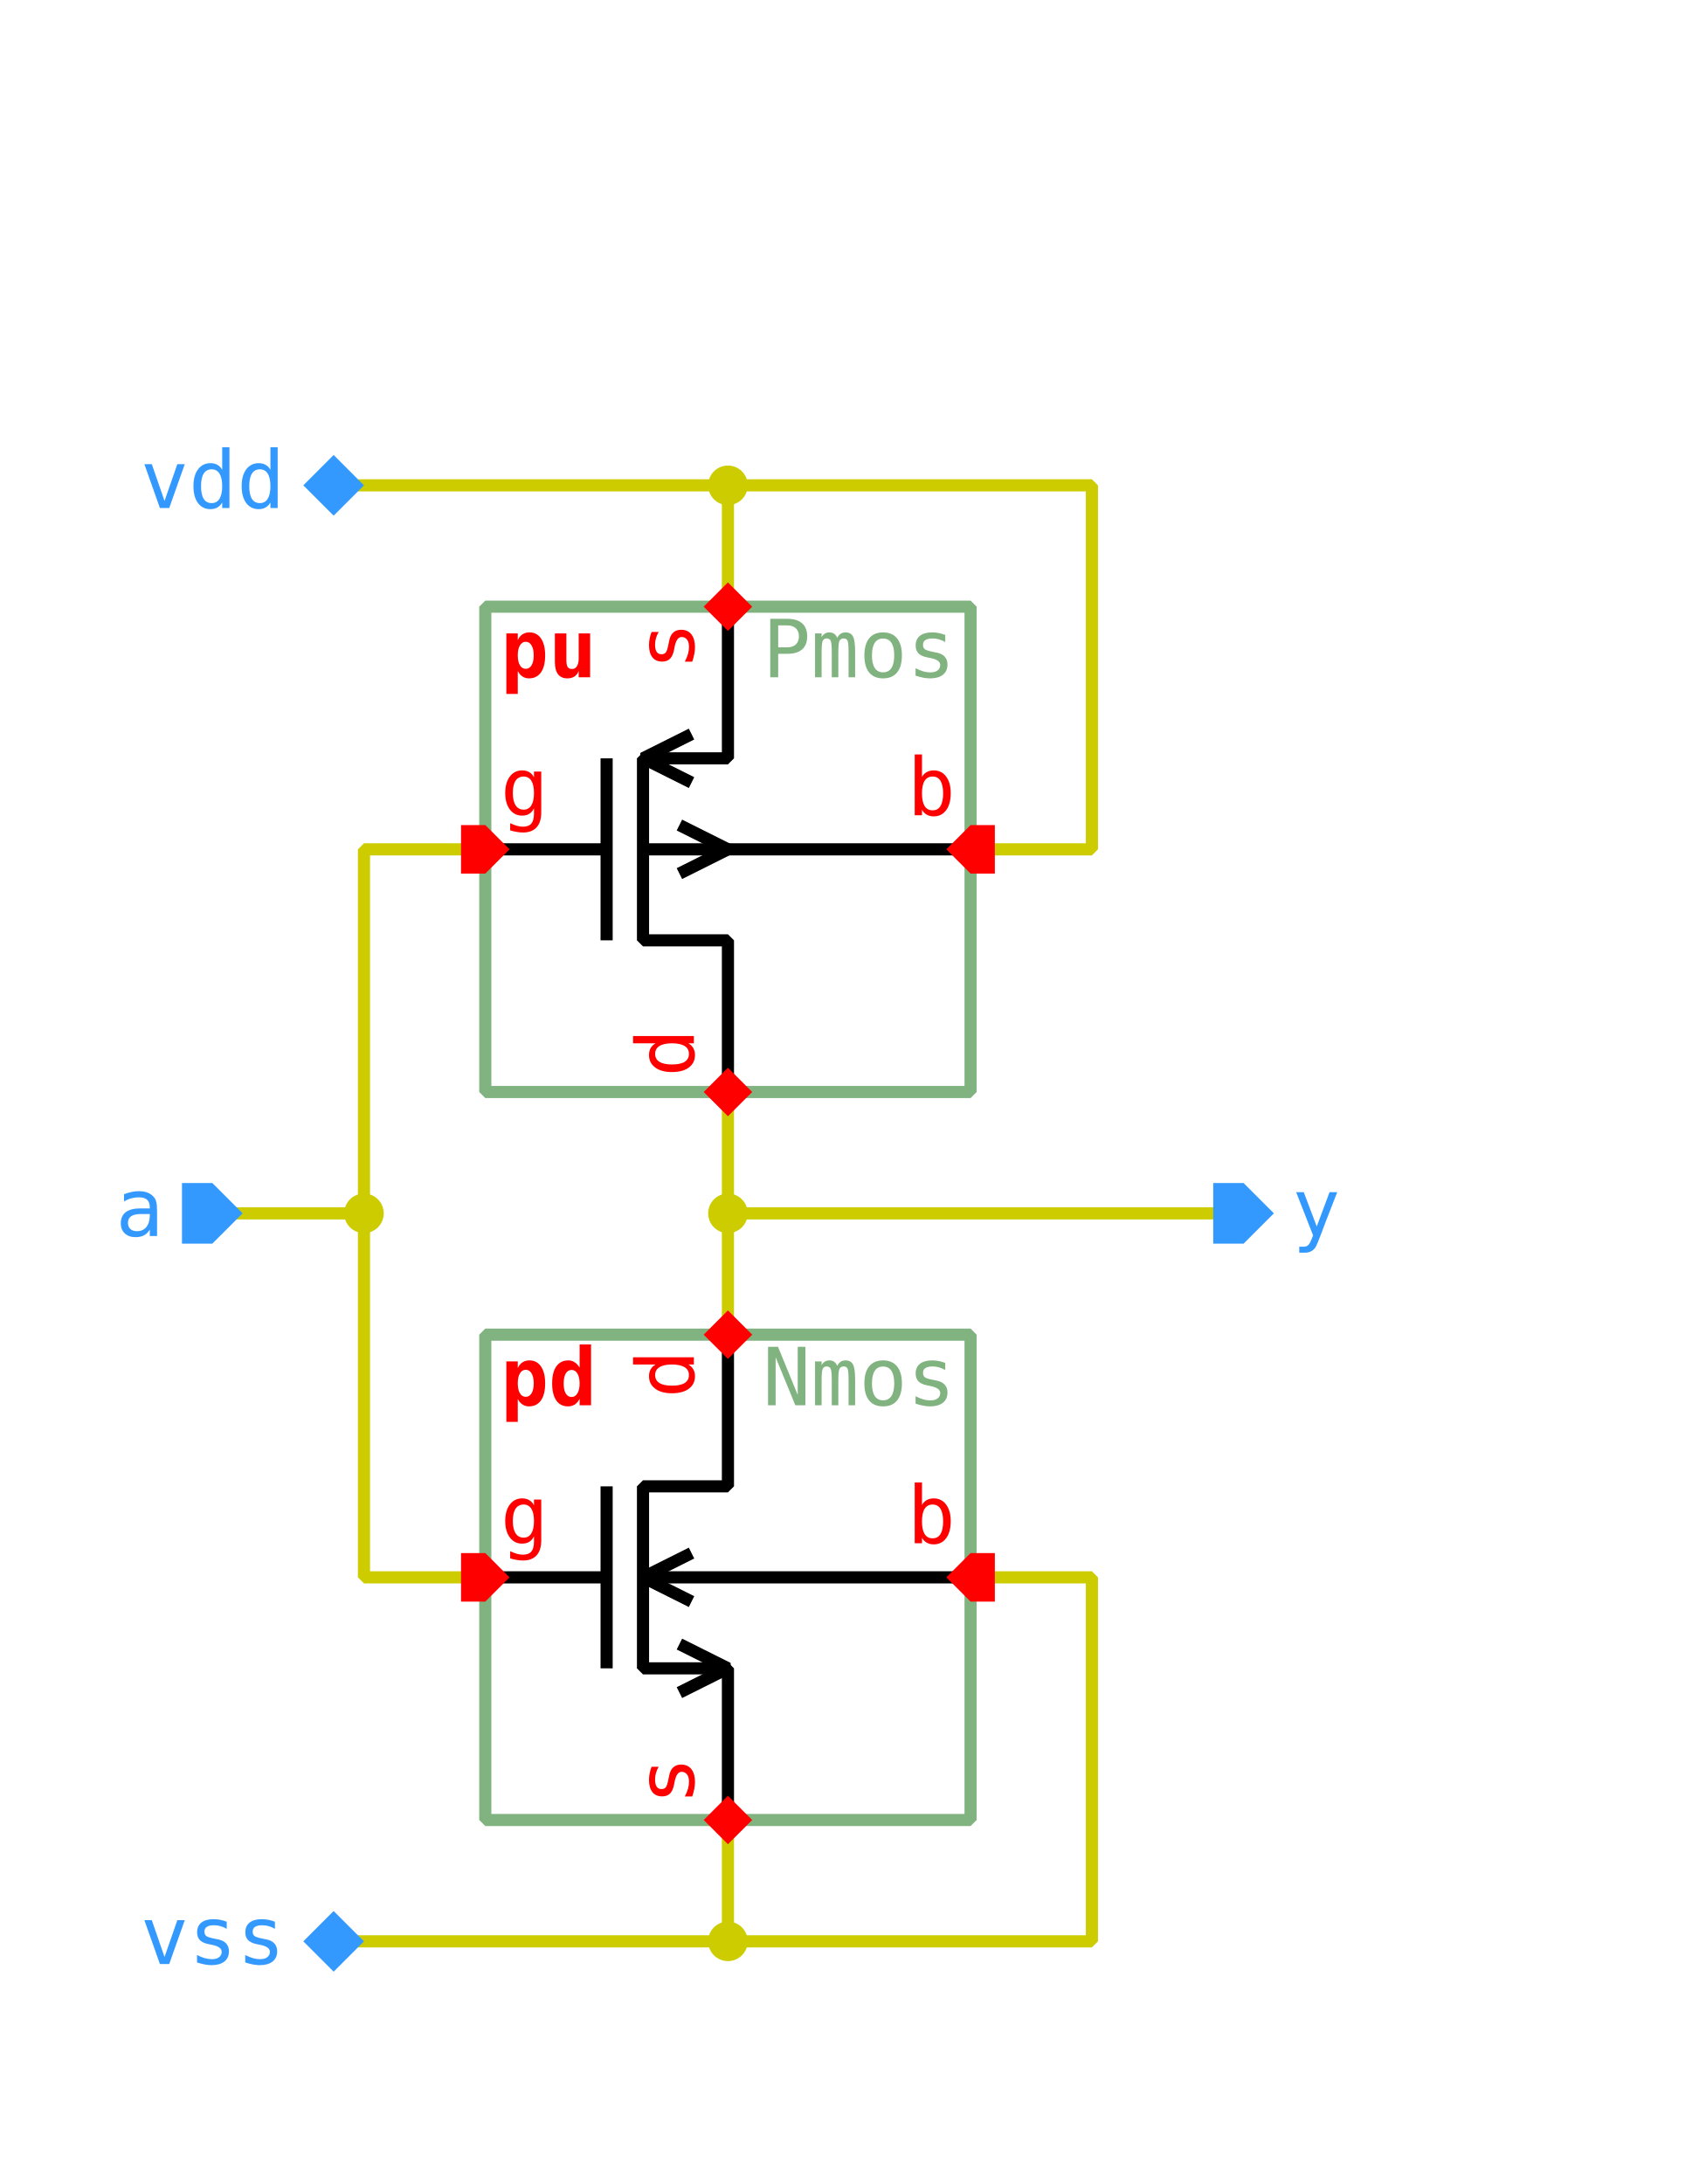
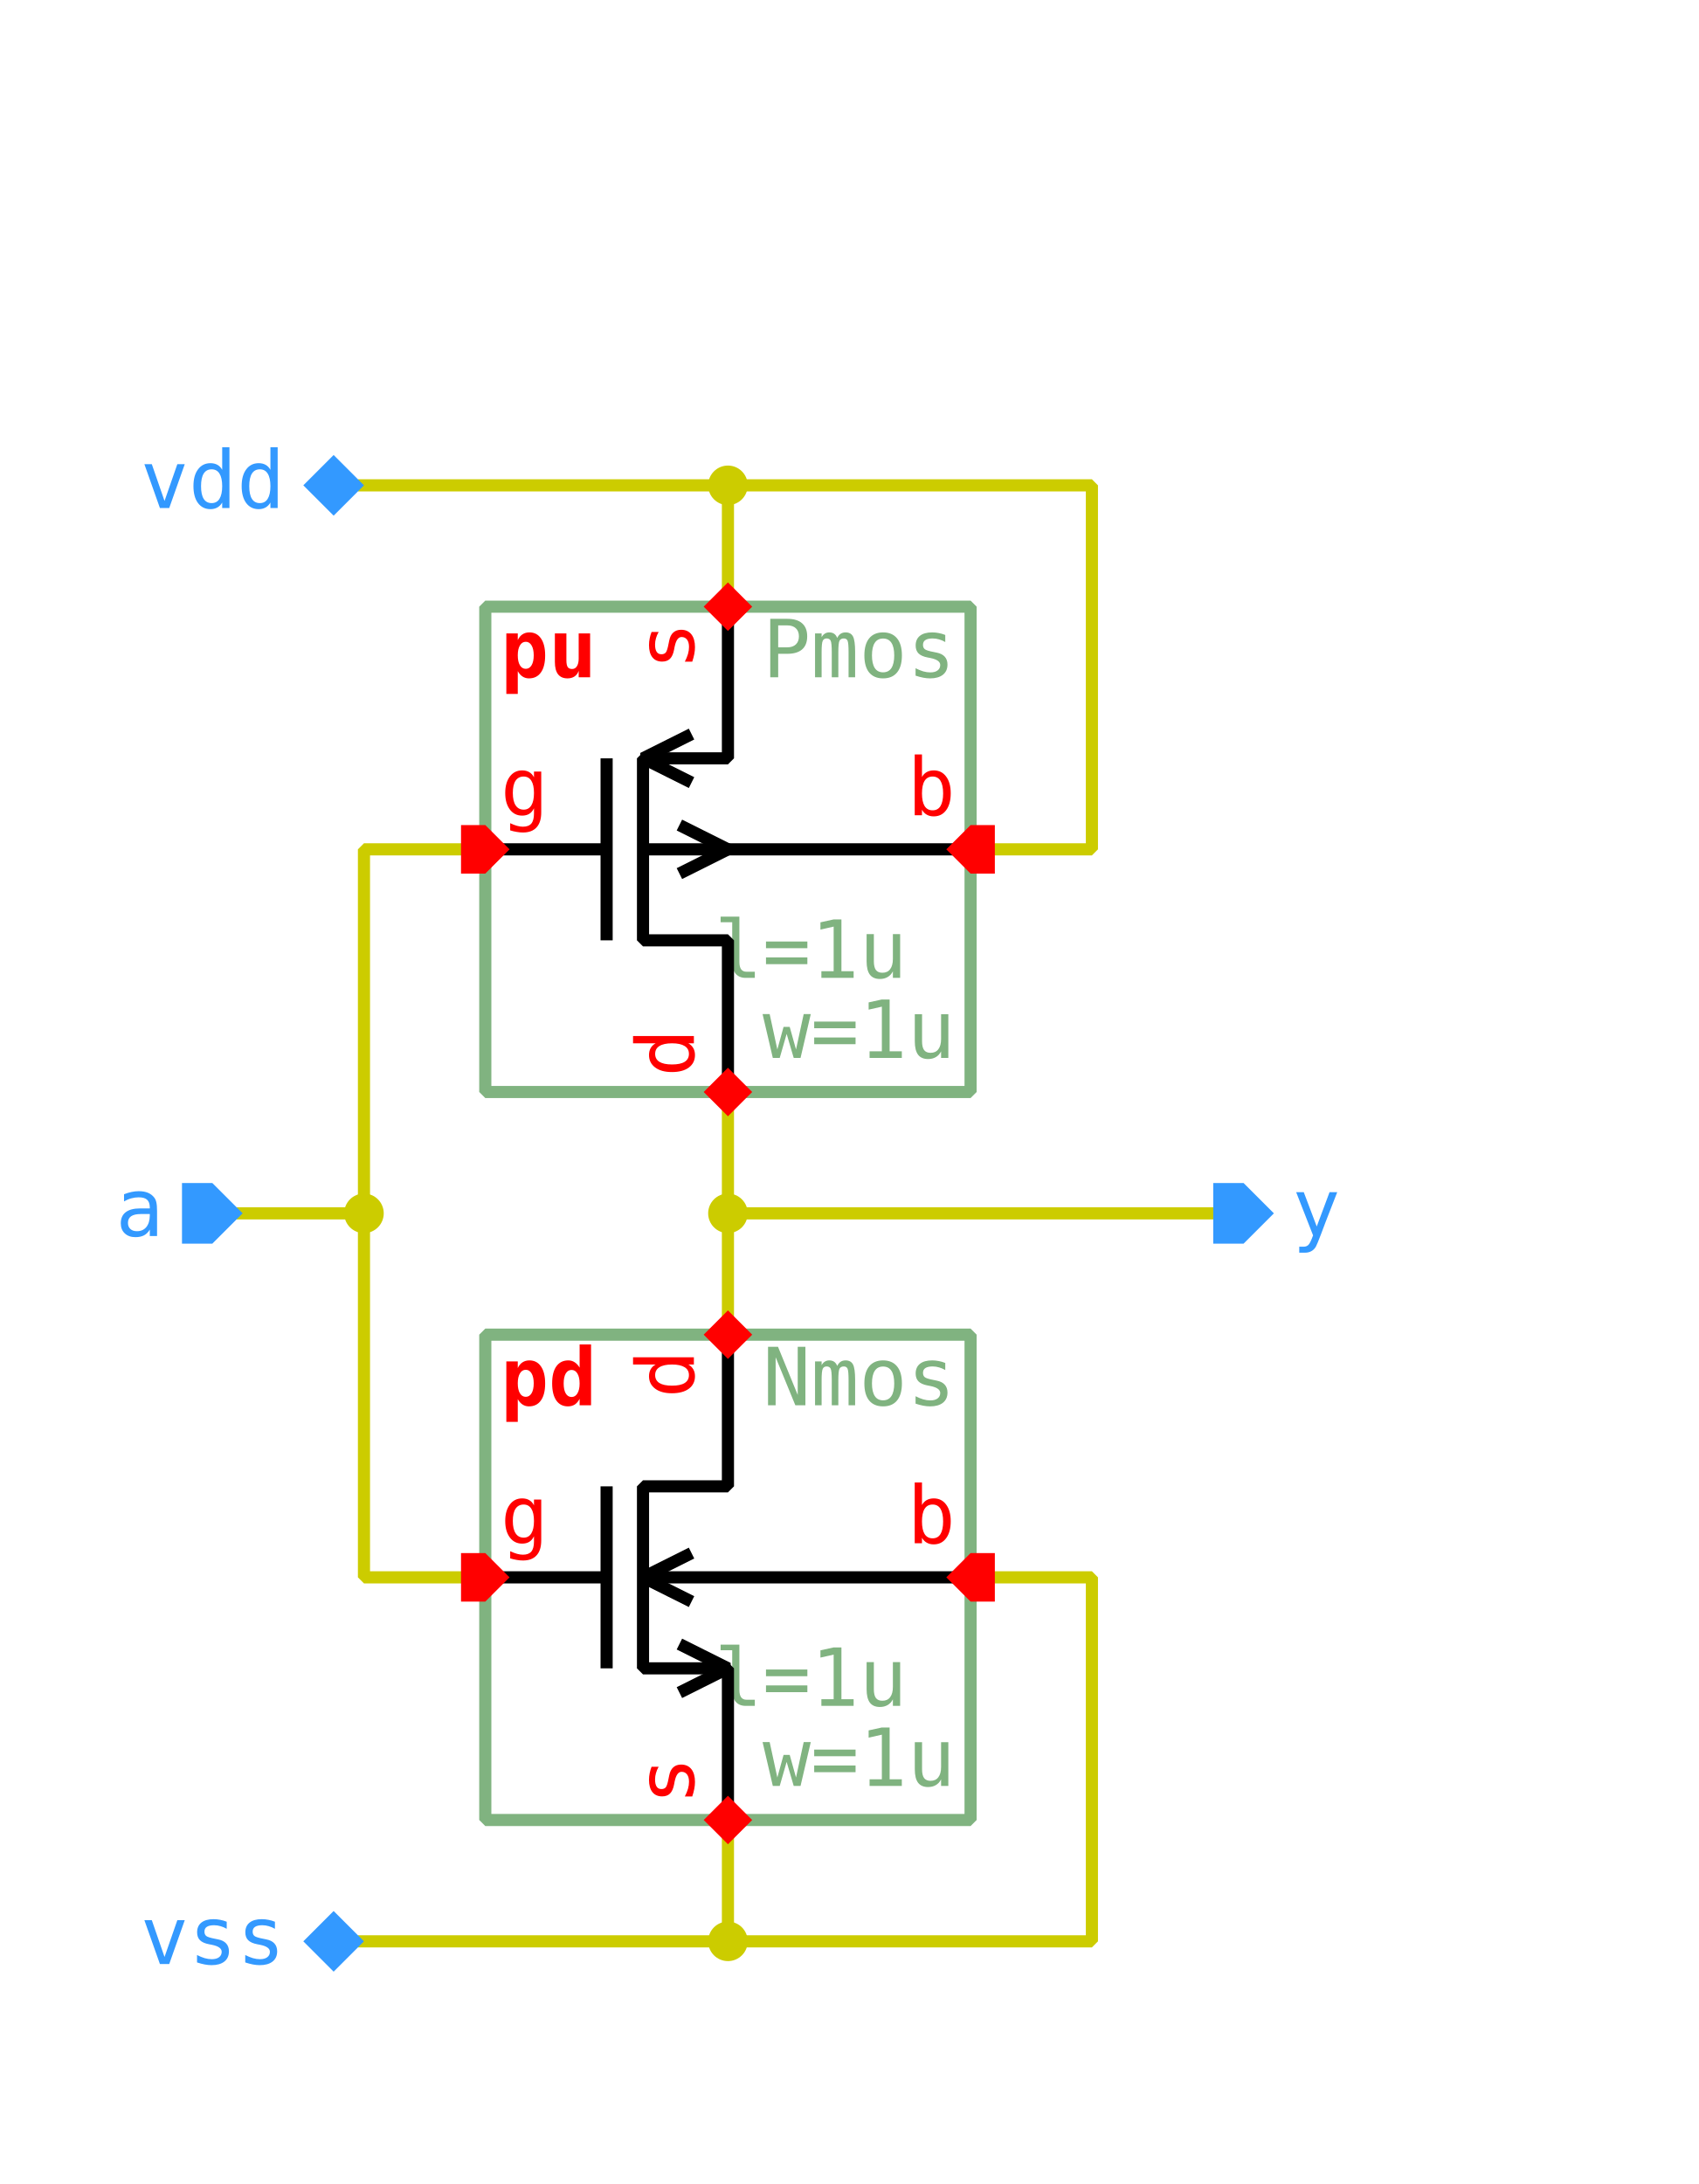
<svg xmlns="http://www.w3.org/2000/svg" width="490.0px" height="630.0px" viewBox="-1.0 -1.0 14.0 18.0">
  <style type="text/css">svg { stroke-linecap: butt; stroke-linejoin: bevel; } text { font-size: 11pt; font-family: "Inconsolata", monospace; font-stretch: 75%; } .instanceName { font-weight: bold; fill: #f00; } .pinLabel, .pinArrow { fill: #f00; } .params, .cellName { fill: #80b380; } .symbolOutline { stroke: #80b380; } .symbolPoly { stroke: #000; } .symbolOutline, .symbolPoly, .schemWire, .tapPoint { fill: none; stroke-width: 0.1; } #grid { fill: #ccc; } .schemWire, .tapPoint { stroke: #cc0; } .schemWire { stroke-linecap: square; } .connPoint, .tapPointLabel { fill: #cc0; } .portArrow, .portLabel { fill: #39f; }</style>
  <g transform="matrix(1 0 0 -1 0 16.0)">
    <path d="M2.0 1.0 L3.0 1.0 L5.0 1.0 L5.0 2.0" class="schemWire" />
    <path d="M5.0 1.0 L8.0 1.0 L8.0 4.0 L7.0 4.0" class="schemWire" />
    <path d="M2.0 13.0 L3.0 13.0 L5.0 13.0 L5.0 12.0" class="schemWire" />
    <path d="M5.0 13.0 L8.0 13.0 L8.0 10.0 L7.0 10.0" class="schemWire" />
    <path d="M1.0 7.0 L2.0 7.0 L2.0 4.0 L3.0 4.0" class="schemWire" />
    <path d="M2.0 7.0 L2.0 10.0 L3.0 10.0" class="schemWire" />
    <path d="M9.0 7.0 L8.0 7.0 L5.0 7.0 L5.0 6.0" class="schemWire" />
    <path d="M5.0 7.0 L5.0 8.0" class="schemWire" />
    <circle cx="5.0" cy="7.0" r="0.163" class="connPoint" />
    <circle cx="2.0" cy="7.0" r="0.163" class="connPoint" />
    <circle cx="5.0" cy="13.0" r="0.163" class="connPoint" />
    <circle cx="5.0" cy="1.0" r="0.163" class="connPoint" />
    <g>
      <rect x="3.0" y="2.0" width="4.0" height="4.0" class="symbolOutline" />
      <text transform="matrix(0.045 0 0 -0.045 6.875 5.875)" dominant-baseline="hanging" text-anchor="end" class="cellName">Nmos</text>
-       <text transform="matrix(0.045 0 0 -0.045 6.875 2.125)" dominant-baseline="ideographic" text-anchor="end" class="params" />
+       <text transform="matrix(0.045 0 0 -0.045 6.875 2.125)" dominant-baseline="ideographic" text-anchor="end" class="params">
+         <tspan x="0" y="-1em">l=1u</tspan>
+         <tspan x="0" y="0em">w=1u</tspan>
+       </text>
      <text transform="matrix(0.045 0 0 -0.045 3.125 5.875)" dominant-baseline="hanging" text-anchor="start" class="instanceName">pd</text>
      <path d="M2.0 0.0 L2.0 1.25 L1.3 1.25 L1.3 2.75 L2.0 2.75 L2.0 4.0" transform="matrix(1 0 0 1 3.0 2.0)" class="symbolPoly" />
      <path d="M1.0 1.25 L1.0 2.75" transform="matrix(1 0 0 1 3.0 2.0)" class="symbolPoly" />
      <path d="M0.0 2.0 L1.0 2.0" transform="matrix(1 0 0 1 3.0 2.0)" class="symbolPoly" />
      <path d="M4.0 2.0 L1.3 2.0" transform="matrix(1 0 0 1 3.0 2.0)" class="symbolPoly" />
      <path d="M1.7 1.8 L1.3 2.0 L1.7 2.2" transform="matrix(1 0 0 1 3.0 2.0)" class="symbolPoly" />
      <path d="M1.6 1.05 L2.0 1.25 L1.6 1.45" transform="matrix(1 0 0 1 3.0 2.0)" class="symbolPoly" />
      <path d="M0 0 L0.2 -0.2 L0.2 -0.4 L0 -0.4 L-0.2 -0.4 L-0.2 -0.2 Z" transform="matrix(0 -1 1 0 3.2 4.0)" class="pinArrow" />
      <text transform="matrix(0.045 0 0 -0.045 3.125 4.125)" dominant-baseline="ideographic" text-anchor="start" class="pinLabel">g</text>
      <path d="M0 0 L0.2 -0.2 L0.2 -0.2 L0 -0.4 L-0.2 -0.2 L-0.2 -0.2 Z" transform="matrix(1 0 0 1 5.0 2.2)" class="pinArrow" />
      <text transform="matrix(0 0.045 0.045 0 4.875 2.125)" dominant-baseline="ideographic" text-anchor="start" class="pinLabel">s</text>
      <path d="M0 0 L0.2 -0.2 L0.2 -0.2 L0 -0.4 L-0.2 -0.2 L-0.2 -0.2 Z" transform="matrix(-1 0 0 -1 5.0 5.8)" class="pinArrow" />
      <text transform="matrix(0 0.045 0.045 0 4.875 5.875)" dominant-baseline="ideographic" text-anchor="end" class="pinLabel">d</text>
      <path d="M0 0 L0.2 -0.2 L0.2 -0.4 L0 -0.4 L-0.2 -0.4 L-0.2 -0.2 Z" transform="matrix(0 1 -1 0 6.8 4.0)" class="pinArrow" />
      <text transform="matrix(0.045 0 0 -0.045 6.875 4.125)" dominant-baseline="ideographic" text-anchor="end" class="pinLabel">b</text>
    </g>
    <g>
      <rect x="3.0" y="8.0" width="4.0" height="4.0" class="symbolOutline" />
      <text transform="matrix(0.045 0 0 -0.045 6.875 11.875)" dominant-baseline="hanging" text-anchor="end" class="cellName">Pmos</text>
-       <text transform="matrix(0.045 0 0 -0.045 6.875 8.125)" dominant-baseline="ideographic" text-anchor="end" class="params" />
+       <text transform="matrix(0.045 0 0 -0.045 6.875 8.125)" dominant-baseline="ideographic" text-anchor="end" class="params">
+         <tspan x="0" y="-1em">l=1u</tspan>
+         <tspan x="0" y="0em">w=1u</tspan>
+       </text>
      <text transform="matrix(0.045 0 0 -0.045 3.125 11.875)" dominant-baseline="hanging" text-anchor="start" class="instanceName">pu</text>
      <path d="M2.0 0.0 L2.0 1.25 L1.3 1.25 L1.3 2.75 L2.0 2.75 L2.0 4.0" transform="matrix(1 0 0 1 3.0 8.0)" class="symbolPoly" />
      <path d="M1.0 1.25 L1.0 2.75" transform="matrix(1 0 0 1 3.0 8.0)" class="symbolPoly" />
      <path d="M0.0 2.0 L1.0 2.0" transform="matrix(1 0 0 1 3.0 8.0)" class="symbolPoly" />
      <path d="M4.0 2.0 L1.3 2.0" transform="matrix(1 0 0 1 3.0 8.0)" class="symbolPoly" />
      <path d="M1.7 2.55 L1.3 2.75 L1.7 2.95" transform="matrix(1 0 0 1 3.0 8.0)" class="symbolPoly" />
      <path d="M1.6 1.8 L2.0 2.0 L1.6 2.2" transform="matrix(1 0 0 1 3.0 8.0)" class="symbolPoly" />
      <path d="M0 0 L0.2 -0.2 L0.2 -0.4 L0 -0.4 L-0.2 -0.4 L-0.2 -0.2 Z" transform="matrix(0 -1 1 0 3.2 10.0)" class="pinArrow" />
      <text transform="matrix(0.045 0 0 -0.045 3.125 10.125)" dominant-baseline="ideographic" text-anchor="start" class="pinLabel">g</text>
      <path d="M0 0 L0.2 -0.2 L0.2 -0.2 L0 -0.4 L-0.2 -0.2 L-0.2 -0.2 Z" transform="matrix(1 0 0 1 5.0 8.2)" class="pinArrow" />
      <text transform="matrix(0 0.045 0.045 0 4.875 8.125)" dominant-baseline="ideographic" text-anchor="start" class="pinLabel">d</text>
      <path d="M0 0 L0.2 -0.2 L0.2 -0.2 L0 -0.4 L-0.2 -0.2 L-0.2 -0.2 Z" transform="matrix(-1 0 0 -1 5.0 11.8)" class="pinArrow" />
      <text transform="matrix(0 0.045 0.045 0 4.875 11.875)" dominant-baseline="ideographic" text-anchor="end" class="pinLabel">s</text>
      <path d="M0 0 L0.2 -0.2 L0.2 -0.4 L0 -0.4 L-0.2 -0.4 L-0.2 -0.2 Z" transform="matrix(0 1 -1 0 6.8 10.0)" class="pinArrow" />
      <text transform="matrix(0.045 0 0 -0.045 6.875 10.125)" dominant-baseline="ideographic" text-anchor="end" class="pinLabel">b</text>
    </g>
    <g>
      <path d="M0 0 L0.25 0 L0.25 -0.25 L0 -0.5 L-0.25 -0.25 L-0.25 0 Z" transform="matrix(0 1 -1 0 9.0 7.0)" class="portArrow" />
      <text transform="matrix(0.045 0 0 -0.045 9.65 7.0)" dominant-baseline="middle" text-anchor="start" class="portLabel">y</text>
    </g>
    <g>
      <path d="M0 0 L0.25 -0.25 L0.25 -0.5 L0 -0.5 L-0.25 -0.5 L-0.25 -0.25 Z" transform="matrix(0 -1 1 0 1.0 7.0)" class="portArrow" />
      <text transform="matrix(0.045 0 0 -0.045 0.35 7.0)" dominant-baseline="middle" text-anchor="end" class="portLabel">a</text>
    </g>
    <g>
      <path d="M0 0 L0.25 -0.25 L0.25 -0.25 L0 -0.5 L-0.25 -0.25 L-0.25 -0.25 Z" transform="matrix(0 -1 1 0 2.0 13.0)" class="portArrow" />
      <text transform="matrix(0.045 0 0 -0.045 1.35 13.0)" dominant-baseline="middle" text-anchor="end" class="portLabel">vdd</text>
    </g>
    <g>
      <path d="M0 0 L0.25 -0.25 L0.25 -0.25 L0 -0.5 L-0.25 -0.25 L-0.25 -0.25 Z" transform="matrix(0 -1 1 0 2.0 1.0)" class="portArrow" />
      <text transform="matrix(0.045 0 0 -0.045 1.35 1.0)" dominant-baseline="middle" text-anchor="end" class="portLabel">vss</text>
    </g>
  </g>
</svg>
